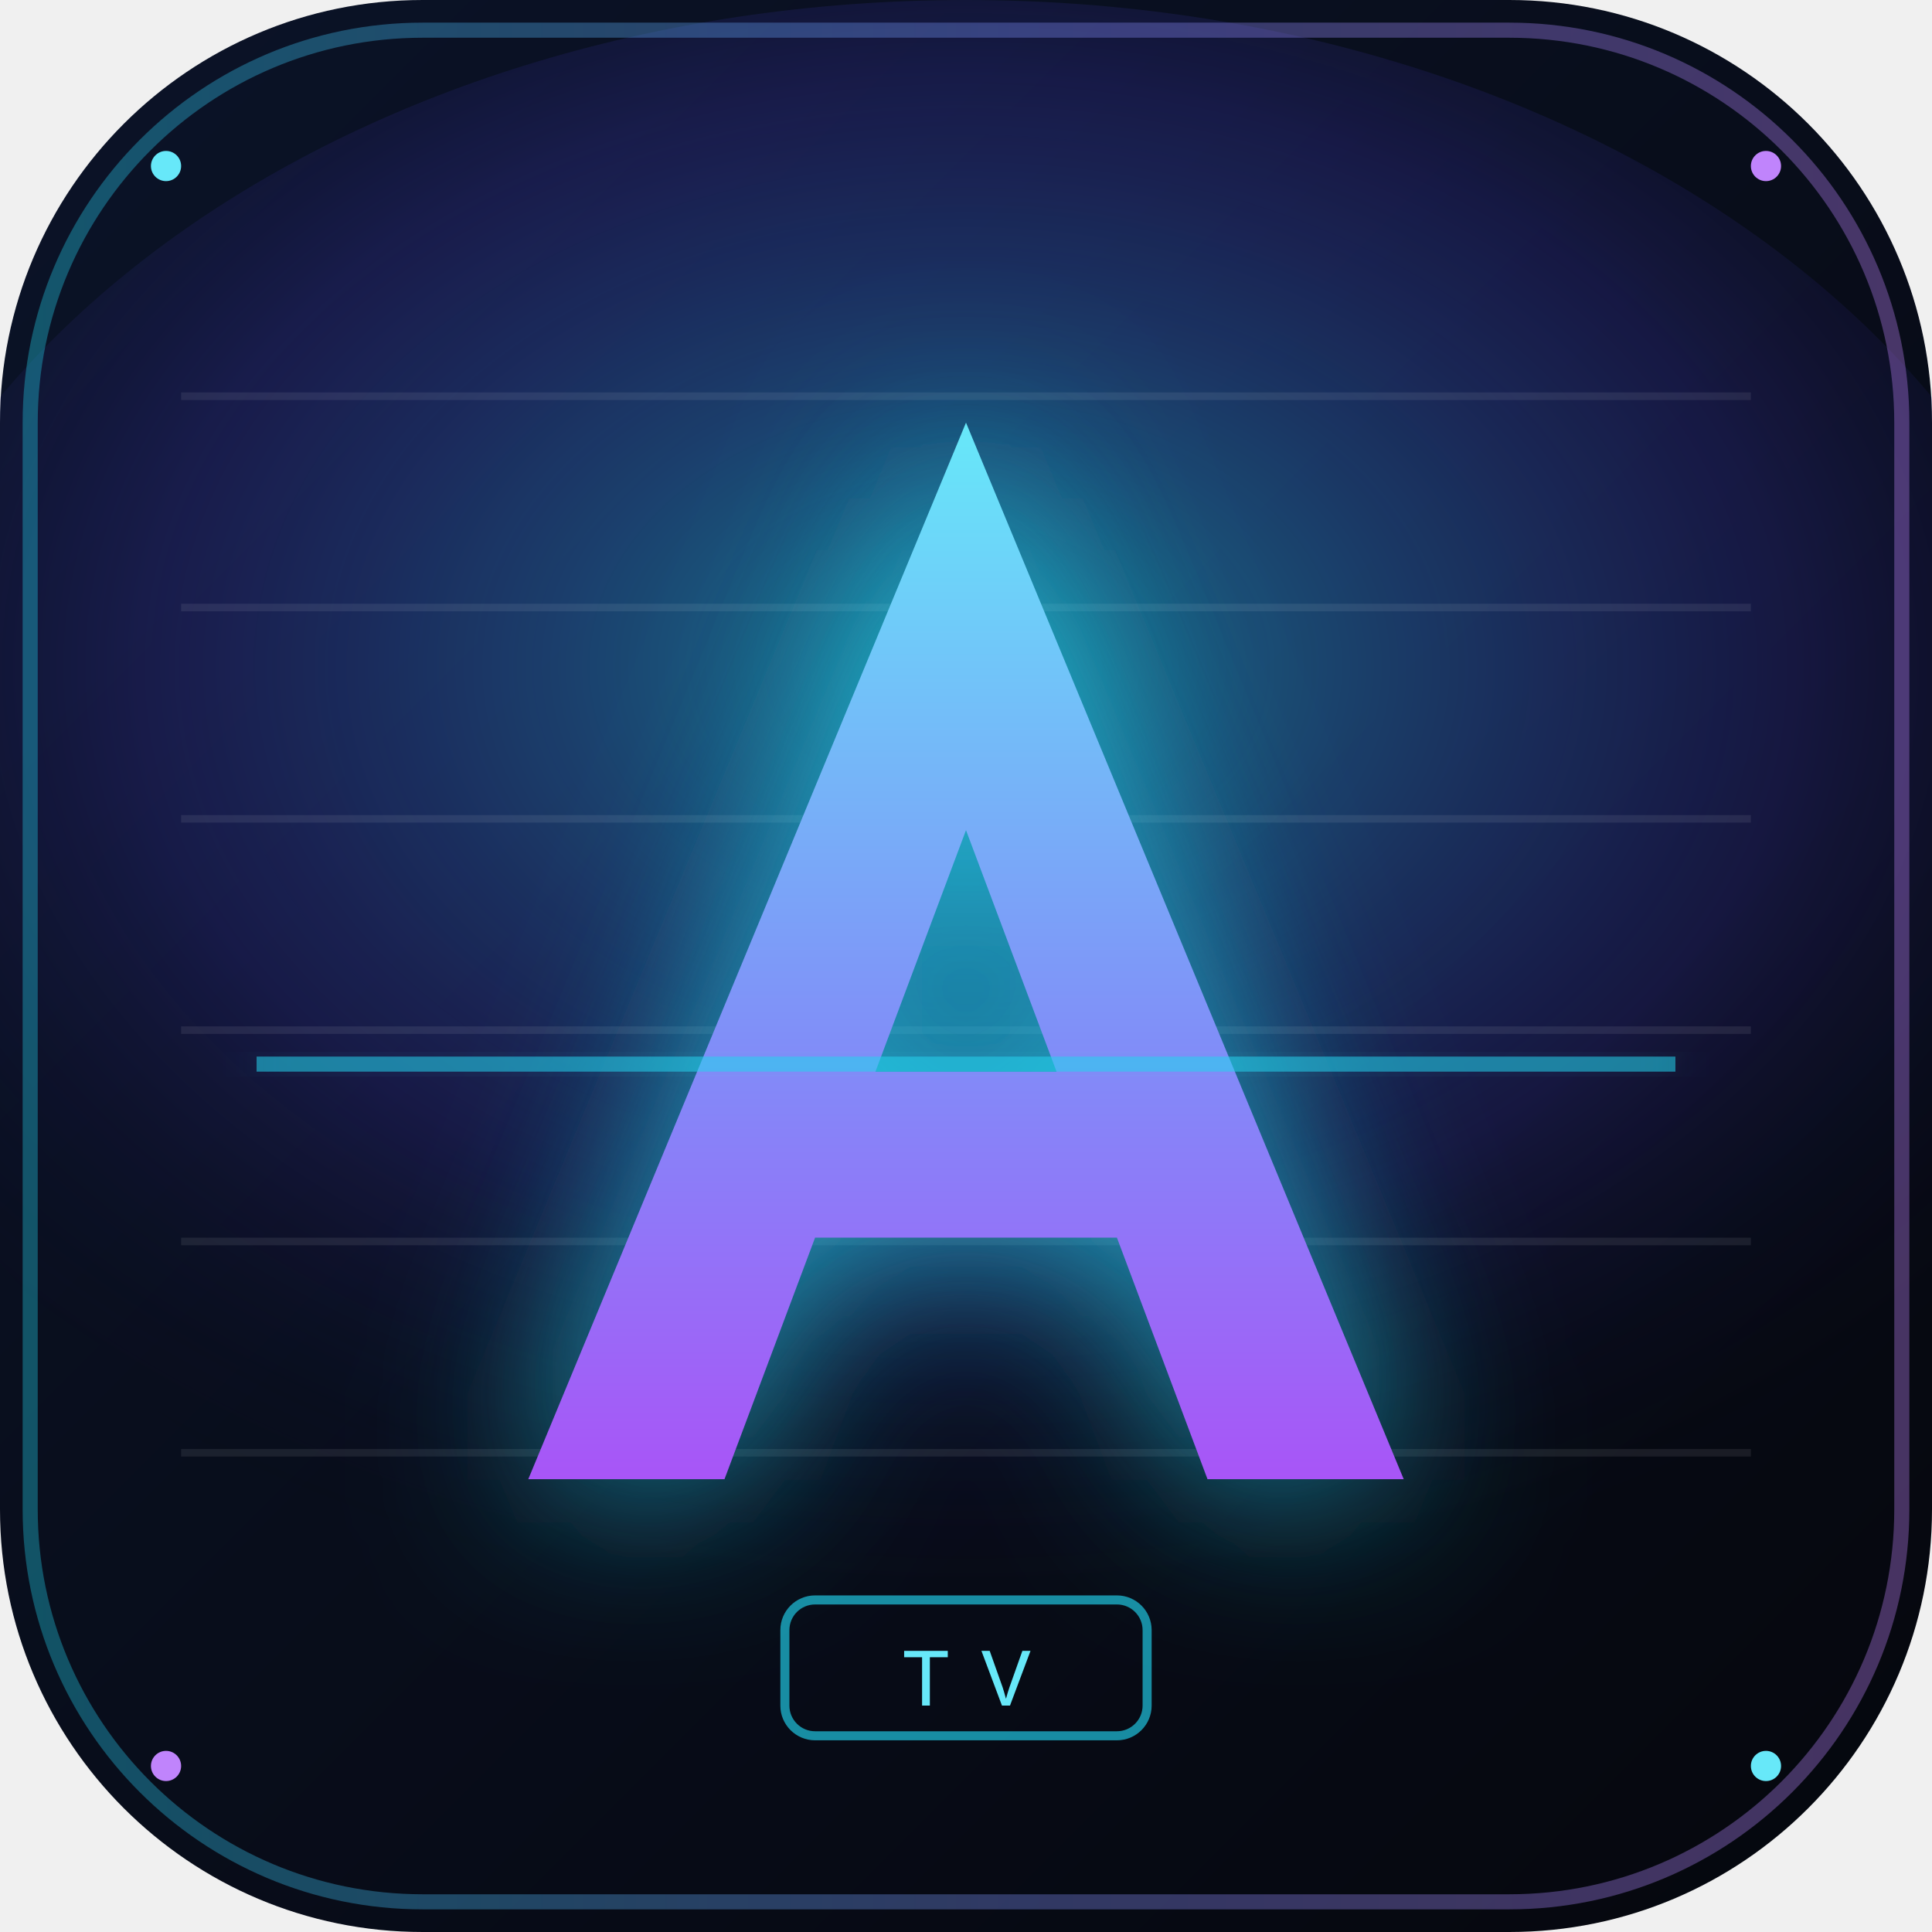
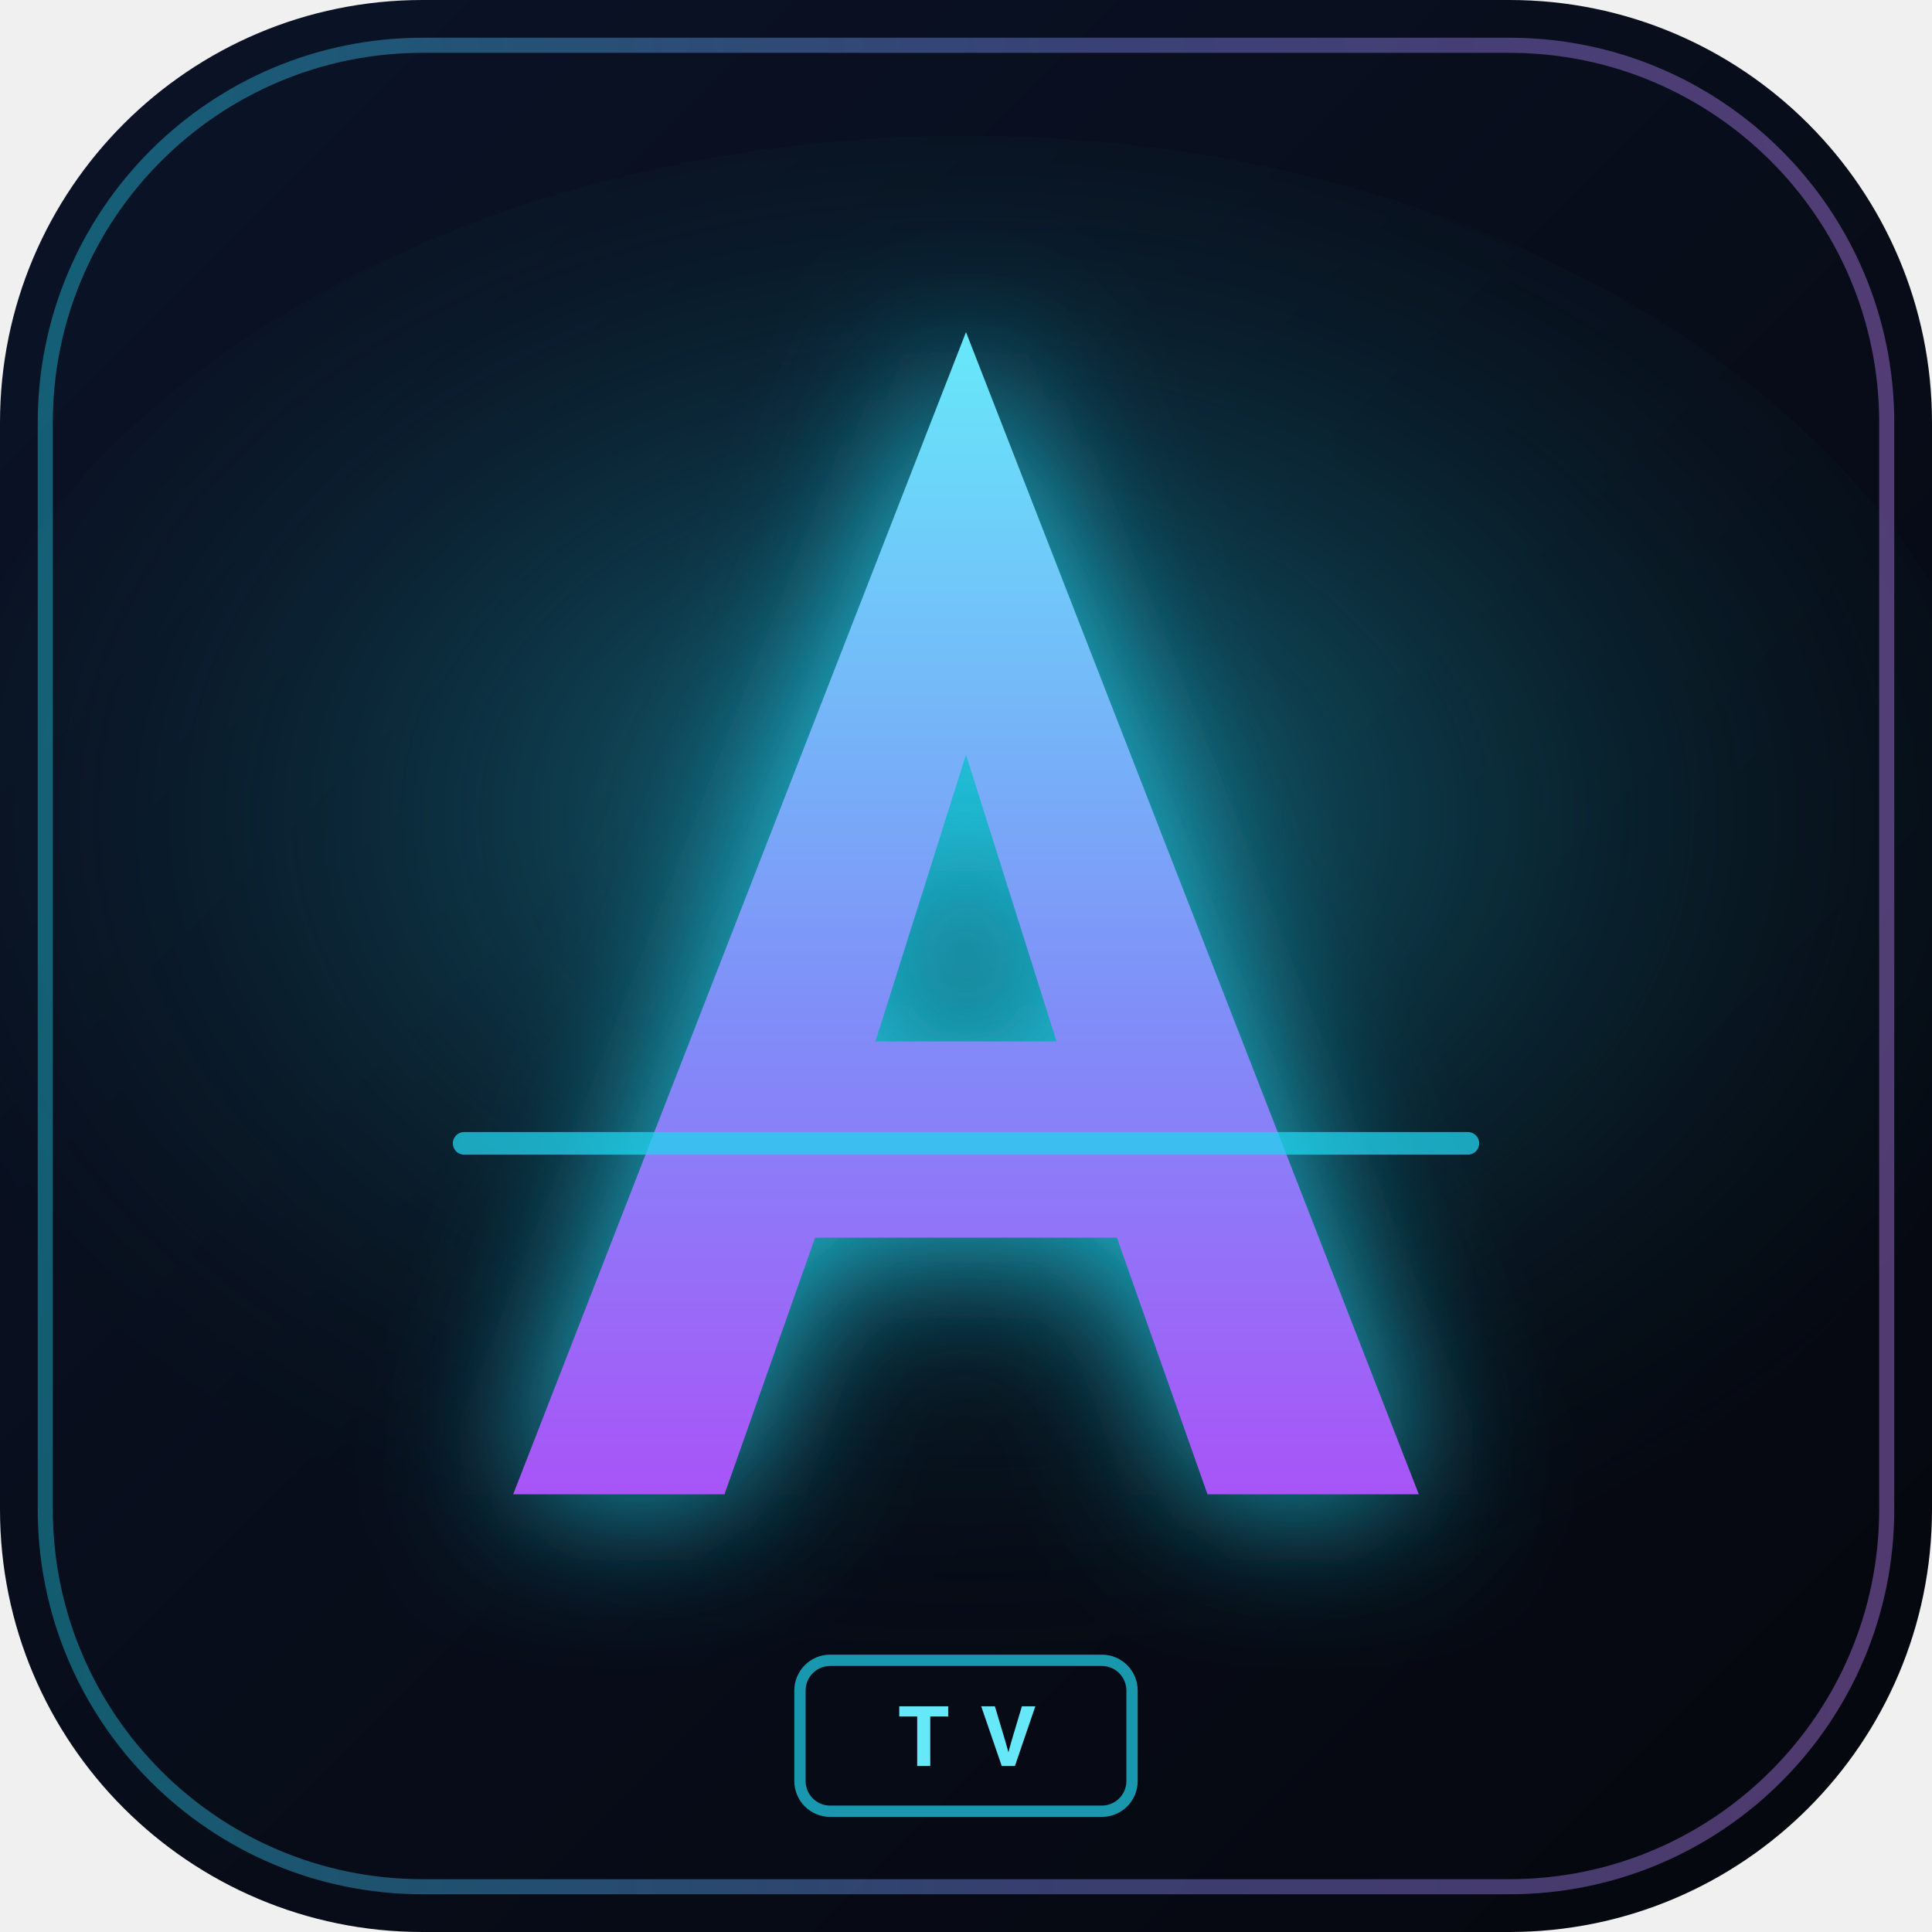
<svg xmlns="http://www.w3.org/2000/svg" viewBox="0 0 256 256" width="256" height="256">
  <defs>
    <linearGradient id="bg" x1="0" y1="0" x2="1" y2="1">
      <stop offset="0" stop-color="#0b1328" />
      <stop offset="1" stop-color="#05070d" />
    </linearGradient>
    <linearGradient id="stroke" x1="0" y1="0" x2="1" y2="0">
      <stop offset="0" stop-color="#22d3ee" />
      <stop offset="0.55" stop-color="#818cf8" />
      <stop offset="1" stop-color="#c084fc" />
    </linearGradient>
    <linearGradient id="aFill" x1="0" y1="0" x2="0" y2="1">
      <stop offset="0" stop-color="#67e8f9" />
      <stop offset="0.6" stop-color="#818cf8" />
      <stop offset="1" stop-color="#a855f7" />
    </linearGradient>
-     <radialGradient id="glow" cx="0.5" cy="0.4" r="0.6">
-       <stop offset="0" stop-color="#22d3ee" stop-opacity="0.55" />
-       <stop offset="0.6" stop-color="#4f46e5" stop-opacity="0.2" />
+     <radialGradient id="glow" cx="0.5" cy="0.45" r="0.6">
+       <stop offset="0" stop-color="#22d3ee" stop-opacity="0.5" />
      <stop offset="1" stop-color="#000000" stop-opacity="0" />
    </radialGradient>
-     <filter id="soft" x="-30%" y="-30%" width="160%" height="160%">
-       <feGaussianBlur stdDeviation="3" />
-     </filter>
    <filter id="aura" x="-50%" y="-50%" width="200%" height="200%">
-       <feGaussianBlur stdDeviation="12" />
+       <feGaussianBlur stdDeviation="10" />
    </filter>
  </defs>
  <rect x="0" y="0" width="256" height="256" rx="56" ry="56" fill="url(#bg)" />
-   <ellipse cx="128" cy="110" rx="150" ry="110" fill="url(#glow)" />
-   <g opacity="0.08" fill="#ffffff">
-     <rect x="24" y="52" width="208" height="1" />
-     <rect x="24" y="80" width="208" height="1" />
-     <rect x="24" y="108" width="208" height="1" />
-     <rect x="24" y="136" width="208" height="1" />
-     <rect x="24" y="164" width="208" height="1" />
-     <rect x="24" y="192" width="208" height="1" />
+   <ellipse cx="128" cy="118" rx="140" ry="100" fill="url(#glow)" />
+   <rect x="6" y="6" width="244" height="244" rx="50" ry="50" fill="none" stroke="url(#stroke)" stroke-opacity="0.4" stroke-width="2" />
+   <g filter="url(#aura)" opacity="0.9">
+     <path d="M 68 198 L 128 44 L 188 198 L 160 198 L 148 164 L 108 164 L 96 198 Z              M 116 138 L 140 138 L 128 100 Z" fill="#22d3ee" />
  </g>
-   <rect x="4" y="4" width="248" height="248" rx="52" ry="52" fill="none" stroke="url(#stroke)" stroke-opacity="0.35" stroke-width="2" />
-   <g filter="url(#aura)" opacity="0.75">
-     <path d="M 70 196 L 128 56 L 186 196 L 160 196 L 148 164 L 108 164 L 96 196 Z              M 116 142 L 140 142 L 128 110 Z" fill="#22d3ee" />
+   <path d="M 68 198 L 128 44 L 188 198 L 160 198 L 148 164 L 108 164 L 96 198 Z            M 116 138 L 140 138 L 128 100 Z" fill="url(#aFill)" />
+   <rect x="60" y="150" width="136" height="3" rx="1.5" fill="#22d3ee" opacity="0.75" />
+   <g transform="translate(128, 220)">
+     <rect x="-22" y="0" width="44" height="20" rx="4" ry="4" fill="none" stroke="#22d3ee" stroke-opacity="0.7" stroke-width="1.5" />
+     <text x="0" y="14" text-anchor="middle" font-family="'Courier New', monospace" font-size="12" font-weight="700" fill="#67e8f9" letter-spacing="4">TV</text>
  </g>
-   <path d="M 70 196 L 128 56 L 186 196 L 160 196 L 148 164 L 108 164 L 96 196 Z            M 116 142 L 140 142 L 128 110 Z" fill="url(#aFill)" />
-   <rect x="34" y="140" width="188" height="2" fill="#22d3ee" opacity="0.55" />
-   <rect x="34" y="140" width="188" height="2" fill="#22d3ee" opacity="0.3" filter="url(#soft)" />
-   <g>
-     <rect x="104" y="212" width="48" height="18" rx="4" ry="4" fill="none" stroke="#22d3ee" stroke-opacity="0.65" stroke-width="1.2" />
-     <text x="128" y="226" text-anchor="middle" font-family="'Courier New', monospace" font-size="11" fill="#67e8f9" letter-spacing="4">TV</text>
-   </g>
-   <circle cx="22" cy="22" r="2" fill="#67e8f9" />
-   <circle cx="234" cy="22" r="2" fill="#c084fc" />
-   <circle cx="22" cy="234" r="2" fill="#c084fc" />
-   <circle cx="234" cy="234" r="2" fill="#67e8f9" />
</svg>
